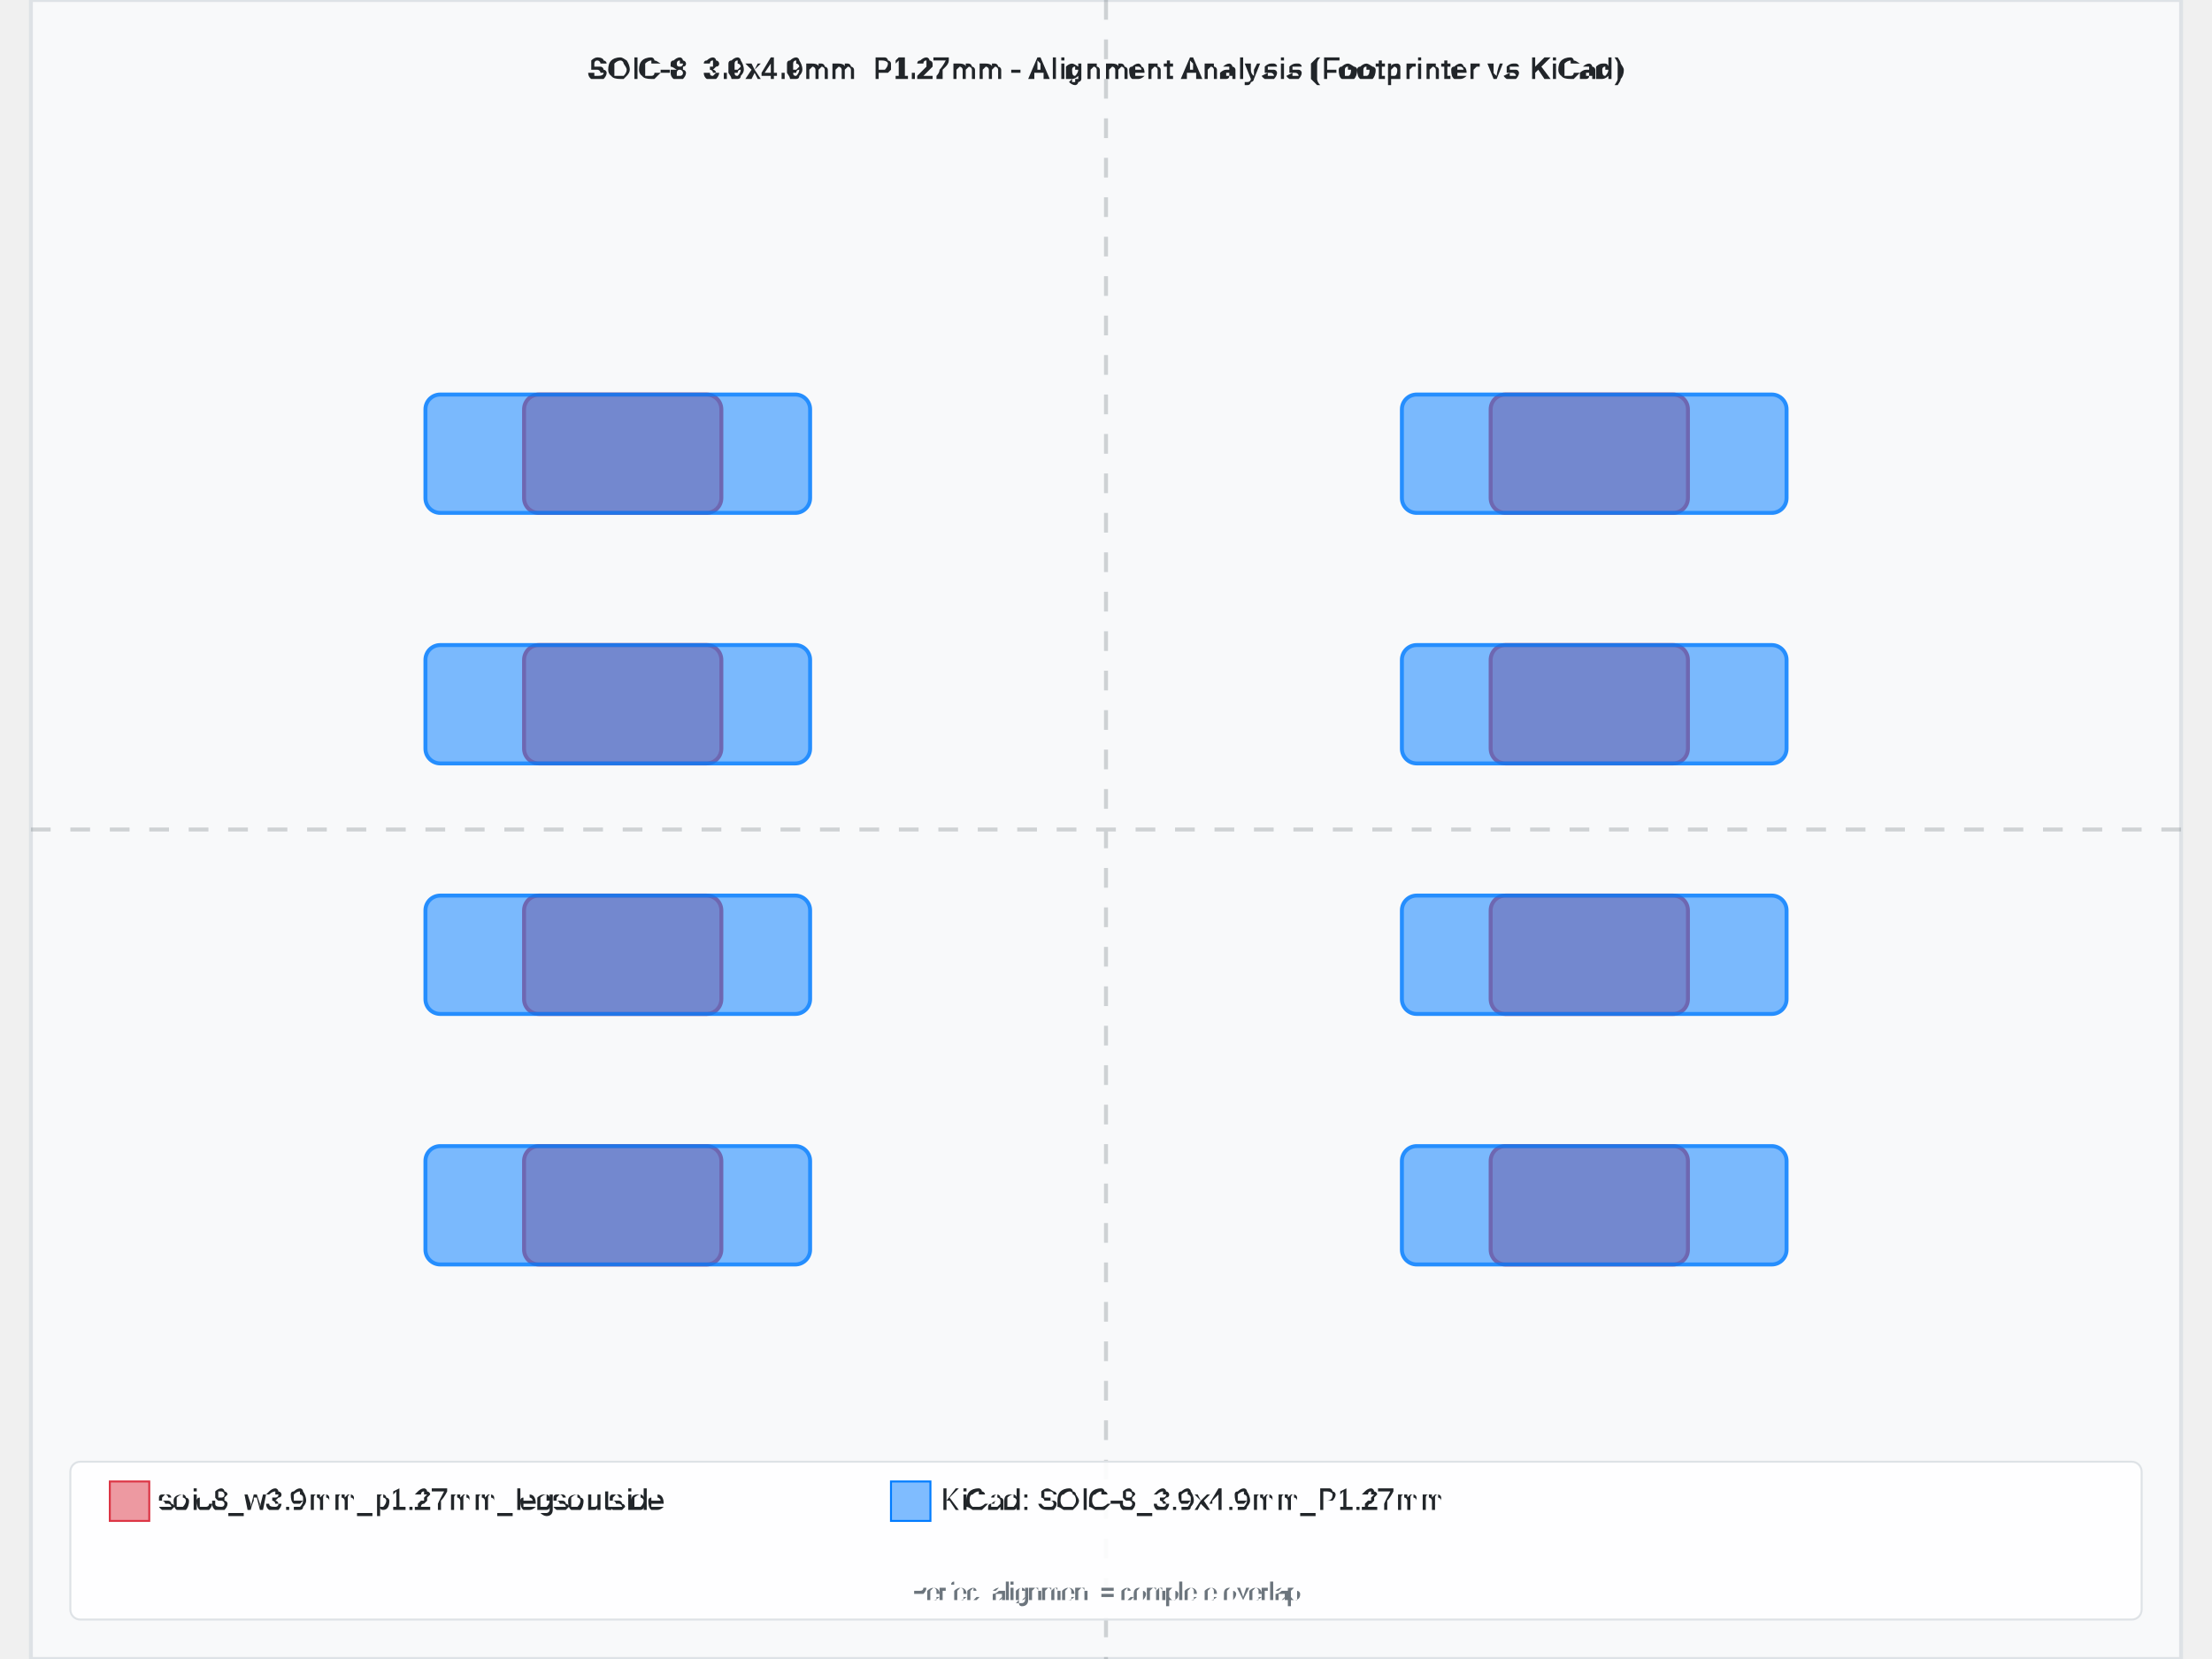
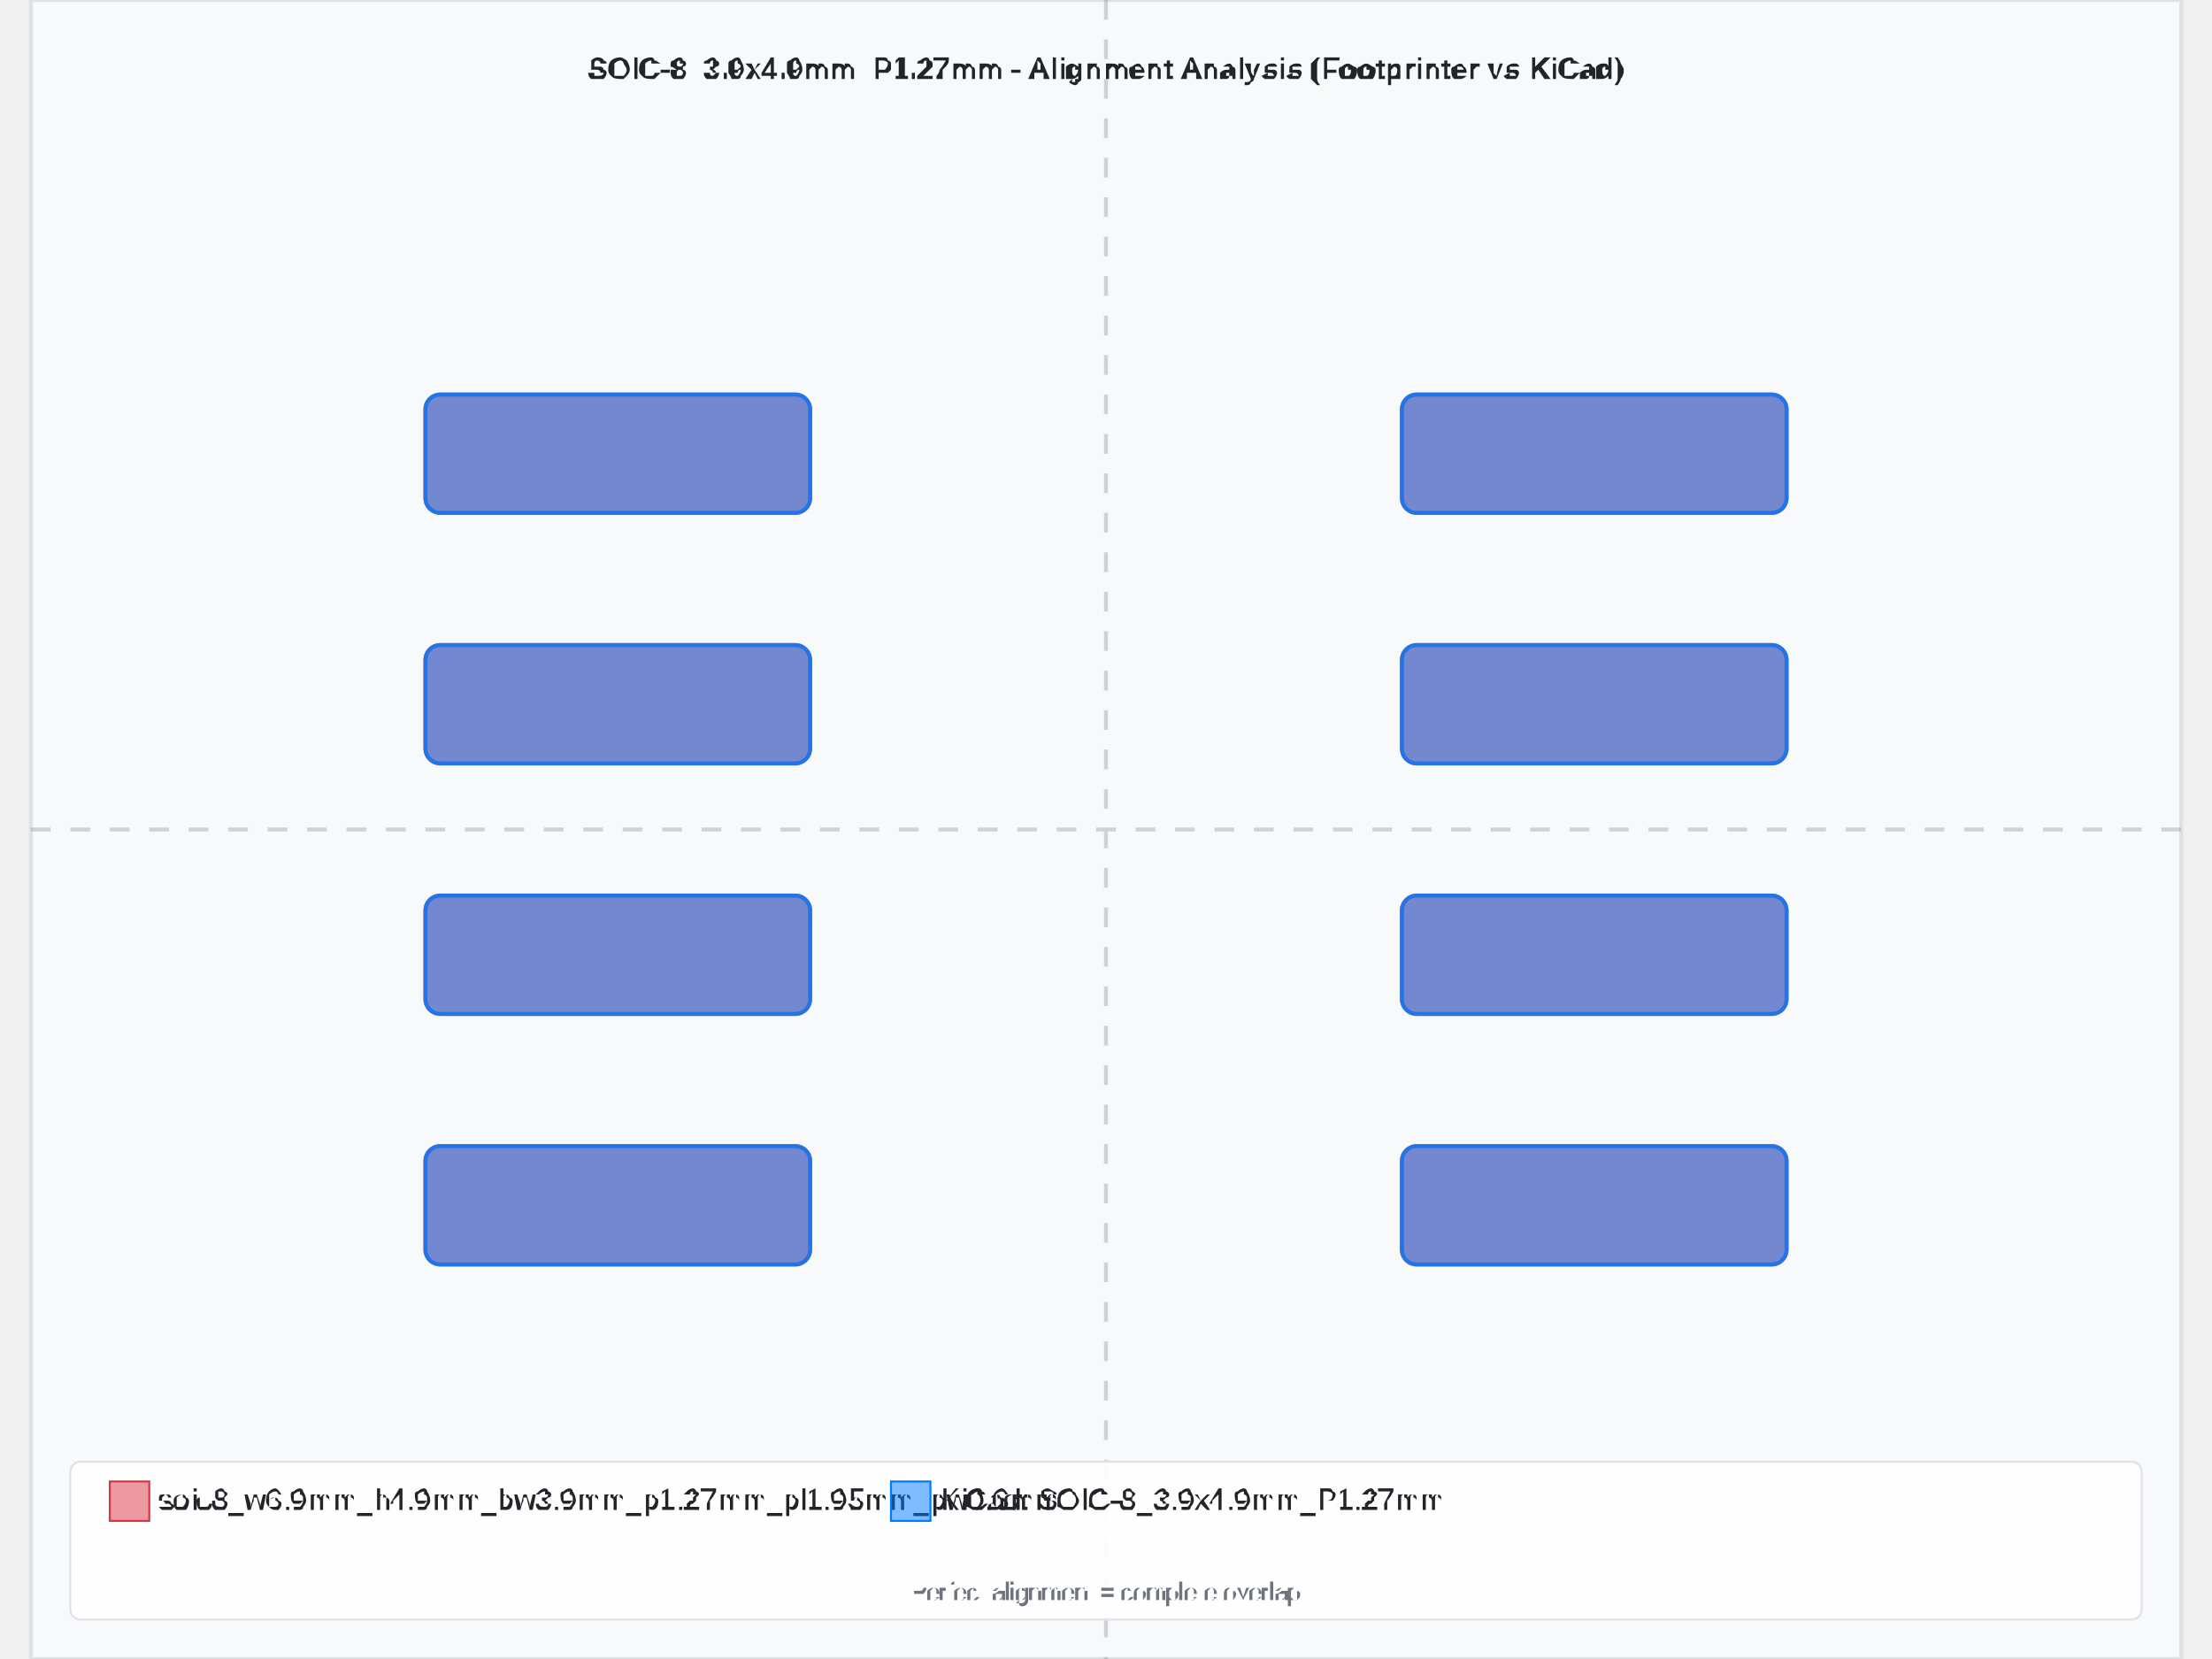
<svg xmlns="http://www.w3.org/2000/svg" width="800" height="600" viewBox="-5.45 -4.205 10.9 8.41">
  <rect x="-5.45" y="-4.205" width="10.9" height="8.41" fill="#f8f9fa" stroke="#dee2e6" stroke-width="0.02" />
-   <text x="8.881784197001252e-16" y="-3.805" text-anchor="middle" font-family="Arial, sans-serif" font-size="0.15" font-weight="bold" fill="#212529">SOIC-8_3.9x4.9mm_P1.27mm - Alignment Analysis (Footprinter vs KiCad)</text>
+   <text x="-8.881784197001252e-16" y="-3.805" text-anchor="middle" font-family="Arial, sans-serif" font-size="0.15" font-weight="bold" fill="#212529">SOIC-8_3.9x4.9mm_P1.27mm - Alignment Analysis (Footprinter vs KiCad)</text>
  <g id="footprint-a" opacity="0.85">
-     <path d="M-2.875,1.605 L-2.025,1.605 A0.075,0.075 0 0,1 -1.95,1.68 L-1.95,2.13 A0.075,0.075 0 0,1 -2.025,2.205 L-2.875,2.205 A0.075,0.075 0 0,1 -2.95,2.13 L-2.95,1.68 A0.075,0.075 0 0,1 -2.875,1.605 z" fill="#dc3545" stroke="#dc3545" stroke-width="0.02" fill-opacity="0.6" fill-rule="evenodd" />
-     <path d="M-2.875,0.335 L-2.025,0.335 A0.075,0.075 0 0,1 -1.95,0.41 L-1.95,0.86 A0.075,0.075 0 0,1 -2.025,0.935 L-2.875,0.935 A0.075,0.075 0 0,1 -2.95,0.86 L-2.95,0.41 A0.075,0.075 0 0,1 -2.875,0.335 z" fill="#dc3545" stroke="#dc3545" stroke-width="0.02" fill-opacity="0.6" fill-rule="evenodd" />
-     <path d="M-2.875,-0.935 L-2.025,-0.935 A0.075,0.075 0 0,1 -1.95,-0.86 L-1.95,-0.41 A0.075,0.075 0 0,1 -2.025,-0.335 L-2.875,-0.335 A0.075,0.075 0 0,1 -2.95,-0.41 L-2.95,-0.86 A0.075,0.075 0 0,1 -2.875,-0.935 z" fill="#dc3545" stroke="#dc3545" stroke-width="0.02" fill-opacity="0.6" fill-rule="evenodd" />
-     <path d="M-2.875,-2.205 L-2.025,-2.205 A0.075,0.075 0 0,1 -1.95,-2.13 L-1.95,-1.68 A0.075,0.075 0 0,1 -2.025,-1.605 L-2.875,-1.605 A0.075,0.075 0 0,1 -2.95,-1.68 L-2.95,-2.13 A0.075,0.075 0 0,1 -2.875,-2.205 z" fill="#dc3545" stroke="#dc3545" stroke-width="0.02" fill-opacity="0.6" fill-rule="evenodd" />
-     <path d="M2.025,-2.205 L2.875,-2.205 A0.075,0.075 0 0,1 2.95,-2.13 L2.95,-1.68 A0.075,0.075 0 0,1 2.875,-1.605 L2.025,-1.605 A0.075,0.075 0 0,1 1.95,-1.68 L1.95,-2.13 A0.075,0.075 0 0,1 2.025,-2.205 z" fill="#dc3545" stroke="#dc3545" stroke-width="0.02" fill-opacity="0.6" fill-rule="evenodd" />
-     <path d="M2.025,-0.935 L2.875,-0.935 A0.075,0.075 0 0,1 2.95,-0.86 L2.95,-0.41 A0.075,0.075 0 0,1 2.875,-0.335 L2.025,-0.335 A0.075,0.075 0 0,1 1.95,-0.41 L1.95,-0.86 A0.075,0.075 0 0,1 2.025,-0.935 z" fill="#dc3545" stroke="#dc3545" stroke-width="0.02" fill-opacity="0.6" fill-rule="evenodd" />
-     <path d="M2.025,0.335 L2.875,0.335 A0.075,0.075 0 0,1 2.95,0.41 L2.95,0.86 A0.075,0.075 0 0,1 2.875,0.935 L2.025,0.935 A0.075,0.075 0 0,1 1.95,0.86 L1.95,0.41 A0.075,0.075 0 0,1 2.025,0.335 z" fill="#dc3545" stroke="#dc3545" stroke-width="0.02" fill-opacity="0.6" fill-rule="evenodd" />
-     <path d="M2.025,1.605 L2.875,1.605 A0.075,0.075 0 0,1 2.95,1.68 L2.95,2.13 A0.075,0.075 0 0,1 2.875,2.205 L2.025,2.205 A0.075,0.075 0 0,1 1.95,2.13 L1.95,1.68 A0.075,0.075 0 0,1 2.025,1.605 z" fill="#dc3545" stroke="#dc3545" stroke-width="0.02" fill-opacity="0.6" fill-rule="evenodd" />
+     <path d="M-3.375,1.605 L-1.575,1.605 A0.075,0.075 0 0,1 -1.5,1.68 L-1.5,2.13 A0.075,0.075 0 0,1 -1.575,2.205 L-3.375,2.205 A0.075,0.075 0 0,1 -3.45,2.13 L-3.45,1.68 A0.075,0.075 0 0,1 -3.375,1.605 z" fill="#dc3545" stroke="#dc3545" stroke-width="0.02" fill-opacity="0.6" fill-rule="evenodd" />
+     <path d="M-3.375,0.335 L-1.575,0.335 A0.075,0.075 0 0,1 -1.5,0.41 L-1.5,0.86 A0.075,0.075 0 0,1 -1.575,0.935 L-3.375,0.935 A0.075,0.075 0 0,1 -3.45,0.86 L-3.45,0.41 A0.075,0.075 0 0,1 -3.375,0.335 z" fill="#dc3545" stroke="#dc3545" stroke-width="0.02" fill-opacity="0.6" fill-rule="evenodd" />
+     <path d="M-3.375,-0.935 L-1.575,-0.935 A0.075,0.075 0 0,1 -1.5,-0.86 L-1.5,-0.41 A0.075,0.075 0 0,1 -1.575,-0.335 L-3.375,-0.335 A0.075,0.075 0 0,1 -3.45,-0.41 L-3.45,-0.86 A0.075,0.075 0 0,1 -3.375,-0.935 z" fill="#dc3545" stroke="#dc3545" stroke-width="0.02" fill-opacity="0.6" fill-rule="evenodd" />
+     <path d="M-3.375,-2.205 L-1.575,-2.205 A0.075,0.075 0 0,1 -1.5,-2.13 L-1.5,-1.68 A0.075,0.075 0 0,1 -1.575,-1.605 L-3.375,-1.605 A0.075,0.075 0 0,1 -3.45,-1.68 L-3.45,-2.13 A0.075,0.075 0 0,1 -3.375,-2.205 z" fill="#dc3545" stroke="#dc3545" stroke-width="0.02" fill-opacity="0.6" fill-rule="evenodd" />
+     <path d="M1.575,-2.205 L3.375,-2.205 A0.075,0.075 0 0,1 3.45,-2.13 L3.45,-1.68 A0.075,0.075 0 0,1 3.375,-1.605 L1.575,-1.605 A0.075,0.075 0 0,1 1.5,-1.68 L1.5,-2.13 A0.075,0.075 0 0,1 1.575,-2.205 z" fill="#dc3545" stroke="#dc3545" stroke-width="0.02" fill-opacity="0.6" fill-rule="evenodd" />
+     <path d="M1.575,-0.935 L3.375,-0.935 A0.075,0.075 0 0,1 3.45,-0.86 L3.45,-0.41 A0.075,0.075 0 0,1 3.375,-0.335 L1.575,-0.335 A0.075,0.075 0 0,1 1.5,-0.41 L1.5,-0.86 A0.075,0.075 0 0,1 1.575,-0.935 z" fill="#dc3545" stroke="#dc3545" stroke-width="0.02" fill-opacity="0.6" fill-rule="evenodd" />
+     <path d="M1.575,0.335 L3.375,0.335 A0.075,0.075 0 0,1 3.45,0.41 L3.45,0.86 A0.075,0.075 0 0,1 3.375,0.935 L1.575,0.935 A0.075,0.075 0 0,1 1.5,0.86 L1.5,0.41 A0.075,0.075 0 0,1 1.575,0.335 z" fill="#dc3545" stroke="#dc3545" stroke-width="0.02" fill-opacity="0.6" fill-rule="evenodd" />
+     <path d="M1.575,1.605 L3.375,1.605 A0.075,0.075 0 0,1 3.45,1.68 L3.45,2.13 A0.075,0.075 0 0,1 3.375,2.205 L1.575,2.205 A0.075,0.075 0 0,1 1.5,2.13 L1.5,1.68 A0.075,0.075 0 0,1 1.575,1.605 z" fill="#dc3545" stroke="#dc3545" stroke-width="0.02" fill-opacity="0.6" fill-rule="evenodd" />
  </g>
  <g id="footprint-b" opacity="0.85">
    <path d="M-3.375,1.605 L-1.575,1.605 A0.075,0.075 0 0,1 -1.5,1.68 L-1.5,2.13 A0.075,0.075 0 0,1 -1.575,2.205 L-3.375,2.205 A0.075,0.075 0 0,1 -3.45,2.13 L-3.45,1.68 A0.075,0.075 0 0,1 -3.375,1.605 z" fill="#007bff" stroke="#007bff" stroke-width="0.02" fill-opacity="0.6" fill-rule="evenodd" />
    <path d="M-3.375,0.335 L-1.575,0.335 A0.075,0.075 0 0,1 -1.5,0.41 L-1.5,0.86 A0.075,0.075 0 0,1 -1.575,0.935 L-3.375,0.935 A0.075,0.075 0 0,1 -3.45,0.86 L-3.45,0.41 A0.075,0.075 0 0,1 -3.375,0.335 z" fill="#007bff" stroke="#007bff" stroke-width="0.02" fill-opacity="0.6" fill-rule="evenodd" />
    <path d="M-3.375,-0.935 L-1.575,-0.935 A0.075,0.075 0 0,1 -1.5,-0.86 L-1.5,-0.41 A0.075,0.075 0 0,1 -1.575,-0.335 L-3.375,-0.335 A0.075,0.075 0 0,1 -3.45,-0.41 L-3.45,-0.86 A0.075,0.075 0 0,1 -3.375,-0.935 z" fill="#007bff" stroke="#007bff" stroke-width="0.02" fill-opacity="0.6" fill-rule="evenodd" />
    <path d="M-3.375,-2.205 L-1.575,-2.205 A0.075,0.075 0 0,1 -1.5,-2.13 L-1.5,-1.68 A0.075,0.075 0 0,1 -1.575,-1.605 L-3.375,-1.605 A0.075,0.075 0 0,1 -3.45,-1.68 L-3.45,-2.13 A0.075,0.075 0 0,1 -3.375,-2.205 z" fill="#007bff" stroke="#007bff" stroke-width="0.02" fill-opacity="0.6" fill-rule="evenodd" />
    <path d="M1.575,-2.205 L3.375,-2.205 A0.075,0.075 0 0,1 3.45,-2.13 L3.45,-1.68 A0.075,0.075 0 0,1 3.375,-1.605 L1.575,-1.605 A0.075,0.075 0 0,1 1.5,-1.68 L1.5,-2.13 A0.075,0.075 0 0,1 1.575,-2.205 z" fill="#007bff" stroke="#007bff" stroke-width="0.02" fill-opacity="0.6" fill-rule="evenodd" />
    <path d="M1.575,-0.935 L3.375,-0.935 A0.075,0.075 0 0,1 3.45,-0.86 L3.45,-0.41 A0.075,0.075 0 0,1 3.375,-0.335 L1.575,-0.335 A0.075,0.075 0 0,1 1.5,-0.41 L1.5,-0.86 A0.075,0.075 0 0,1 1.575,-0.935 z" fill="#007bff" stroke="#007bff" stroke-width="0.02" fill-opacity="0.6" fill-rule="evenodd" />
    <path d="M1.575,0.335 L3.375,0.335 A0.075,0.075 0 0,1 3.45,0.41 L3.45,0.86 A0.075,0.075 0 0,1 3.375,0.935 L1.575,0.935 A0.075,0.075 0 0,1 1.5,0.86 L1.5,0.41 A0.075,0.075 0 0,1 1.575,0.335 z" fill="#007bff" stroke="#007bff" stroke-width="0.02" fill-opacity="0.6" fill-rule="evenodd" />
    <path d="M1.575,1.605 L3.375,1.605 A0.075,0.075 0 0,1 3.45,1.68 L3.45,2.13 A0.075,0.075 0 0,1 3.375,2.205 L1.575,2.205 A0.075,0.075 0 0,1 1.5,2.13 L1.5,1.68 A0.075,0.075 0 0,1 1.575,1.605 z" fill="#007bff" stroke="#007bff" stroke-width="0.02" fill-opacity="0.6" fill-rule="evenodd" />
  </g>
  <g id="alignment-guides" opacity="0.3">
-     <line x1="8.881784197001252e-16" y1="-4.205" x2="8.881784197001252e-16" y2="4.205" stroke="#6c757d" stroke-width="0.02" stroke-dasharray="0.1,0.1" />
+     <line x1="-8.881784197001252e-16" y1="-4.205" x2="-8.881784197001252e-16" y2="4.205" stroke="#6c757d" stroke-width="0.02" stroke-dasharray="0.1,0.1" />
    <line x1="-5.45" y1="0" x2="5.45" y2="0" stroke="#6c757d" stroke-width="0.02" stroke-dasharray="0.1,0.1" />
  </g>
  <g font-family="Arial, sans-serif" font-size="0.15">
    <rect x="-5.25" y="3.205" width="10.5" height="0.8" fill="white" fill-opacity="0.9" stroke="#dee2e6" stroke-width="0.01" rx="0.05" />
    <rect x="-5.05" y="3.305" width="0.2" height="0.2" fill="#dc3545" fill-opacity="0.5" stroke="#dc3545" stroke-width="0.01" />
-     <text x="-4.8" y="3.405" fill="#212529" font-weight="500" dominant-baseline="middle">soic8_w3.9mm_p1.27mm_legsoutside</text>
+     <text x="-4.8" y="3.405" fill="#212529" font-weight="500" dominant-baseline="middle">soic8_w6.9mm_h4.9mm_bw3.9mm_p1.27mm_pl1.95mm_pw0.6mm</text>
    <rect x="-1.09" y="3.305" width="0.2" height="0.2" fill="#007bff" fill-opacity="0.5" stroke="#007bff" stroke-width="0.01" />
    <text x="-0.84" y="3.405" fill="#212529" font-weight="500" dominant-baseline="middle">KiCad: SOIC-8_3.9x4.9mm_P1.27mm</text>
-     <text x="8.881784197001252e-16" y="3.905" text-anchor="middle" fill="#6c757d" font-size="0.12">Perfect alignment = complete overlap</text>
+     <text x="-8.881784197001252e-16" y="3.905" text-anchor="middle" fill="#6c757d" font-size="0.12">Perfect alignment = complete overlap</text>
  </g>
</svg>
